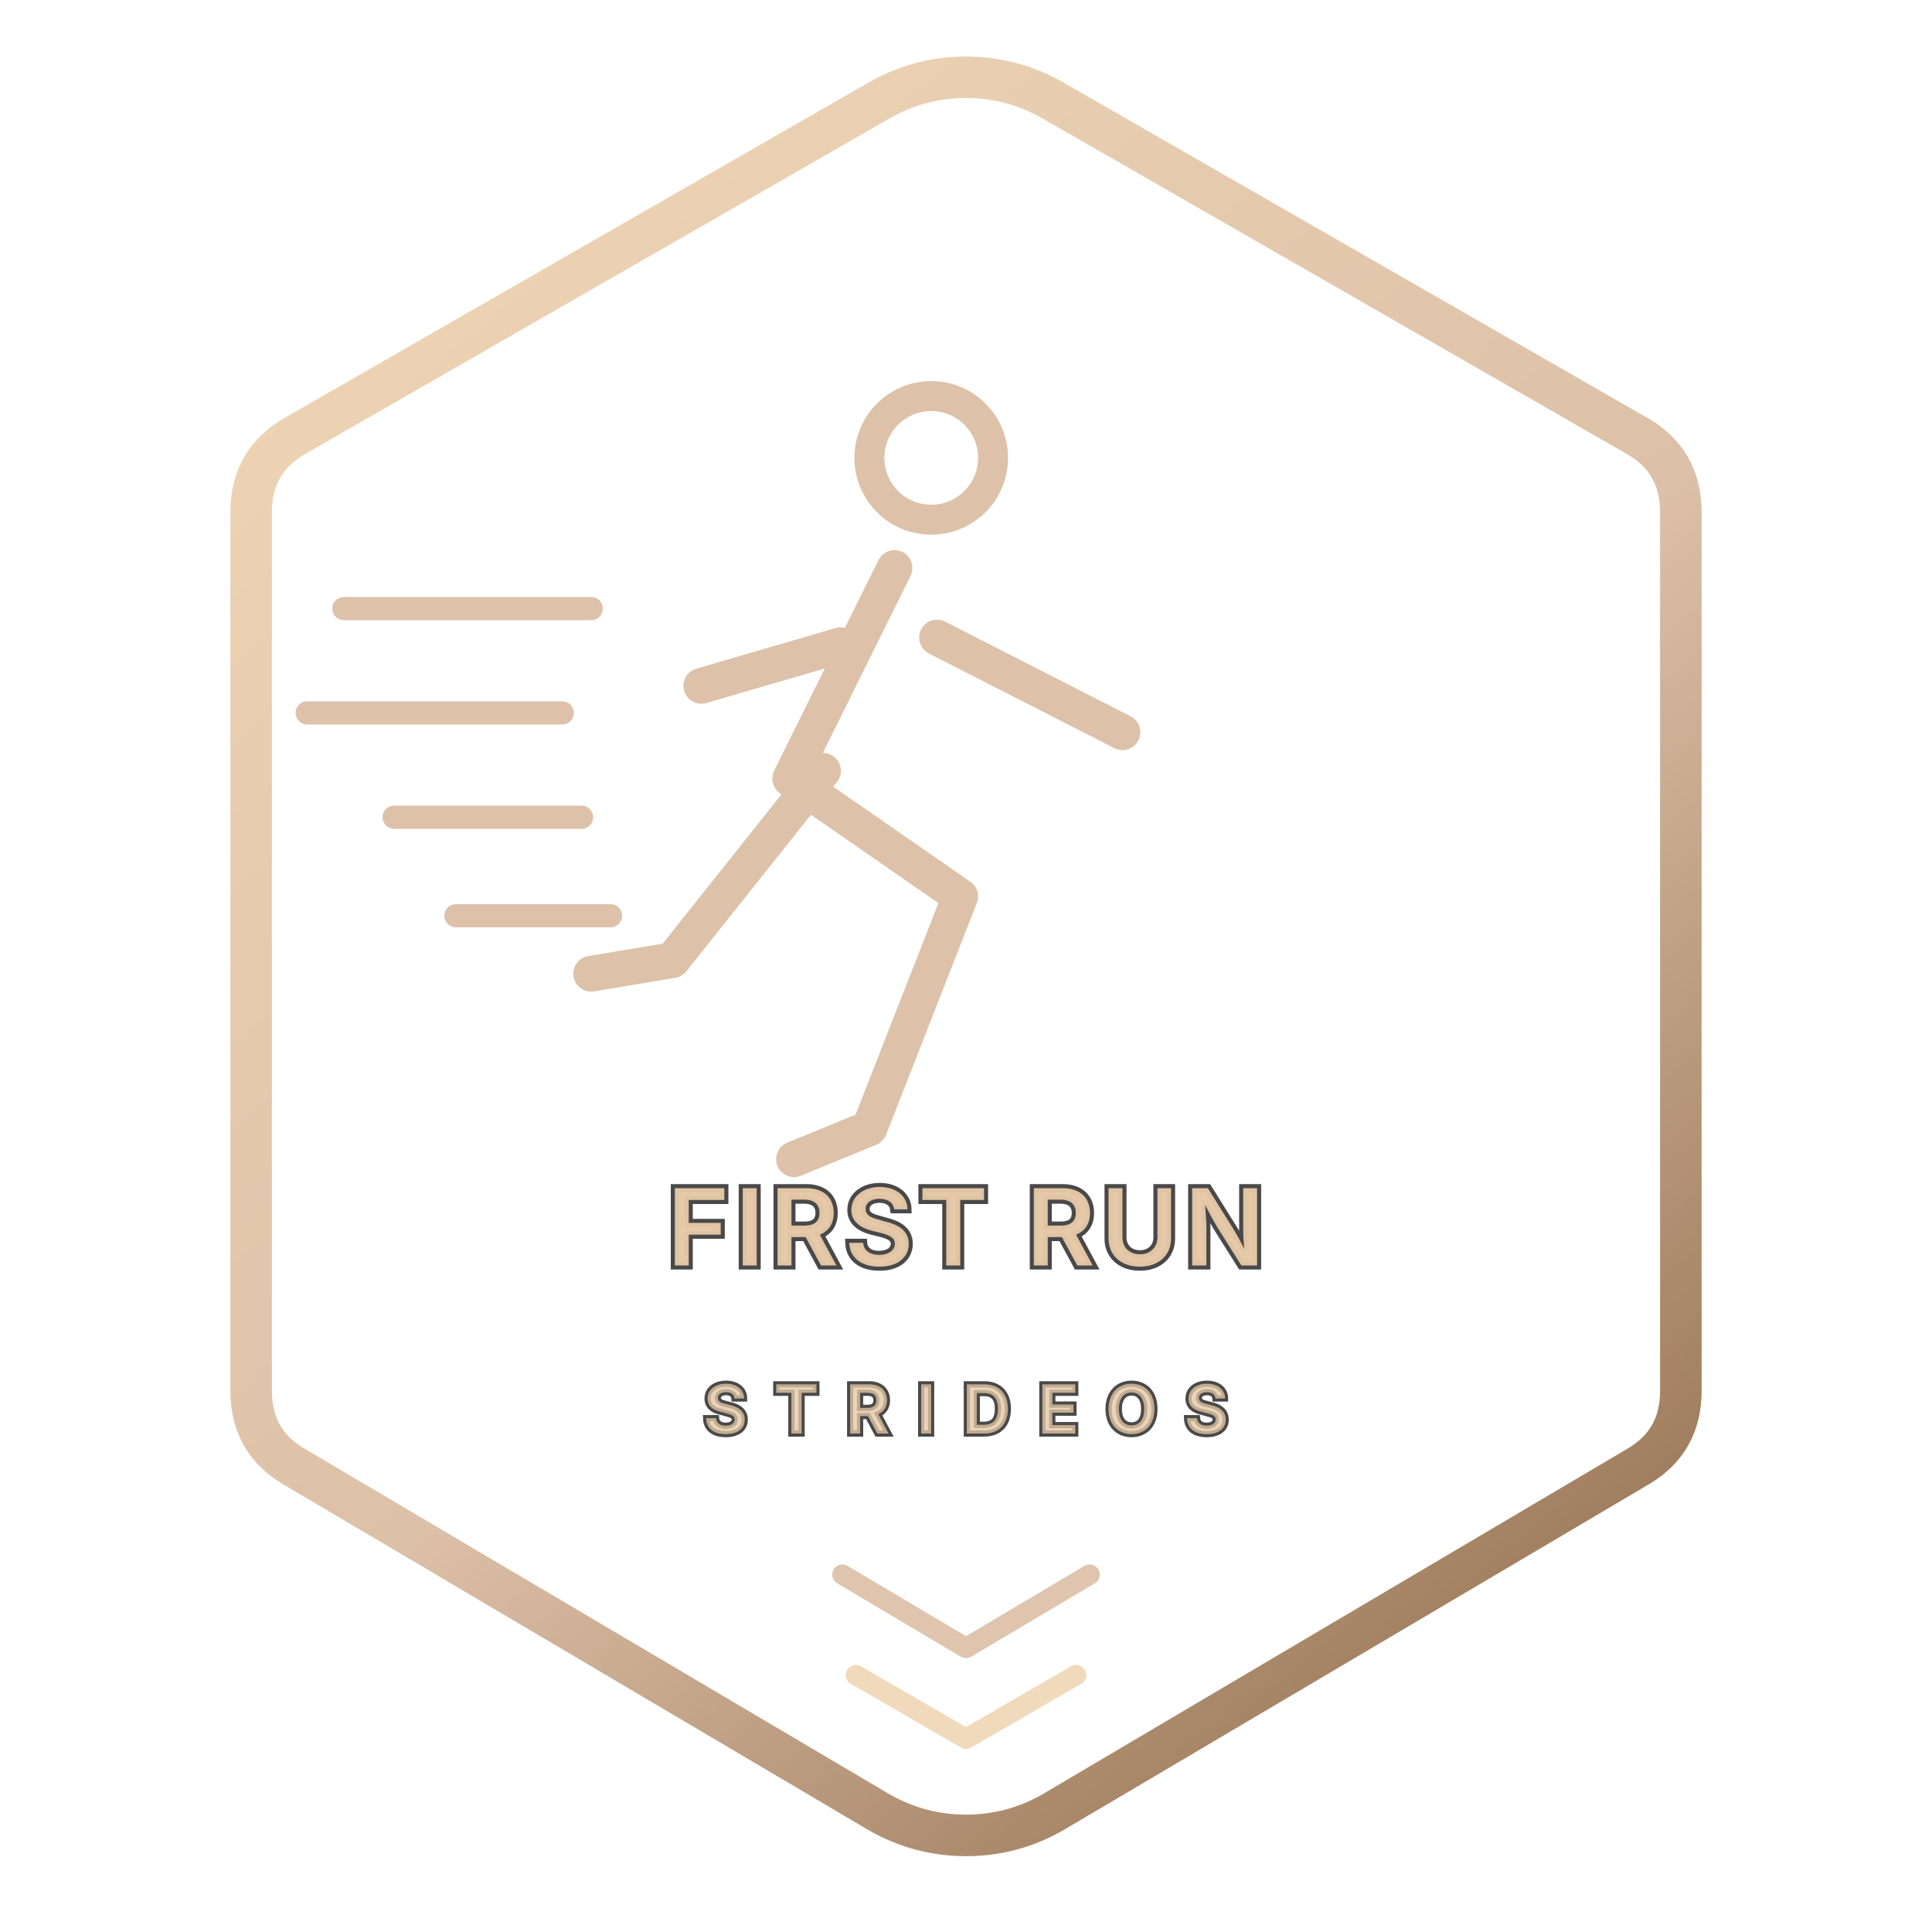
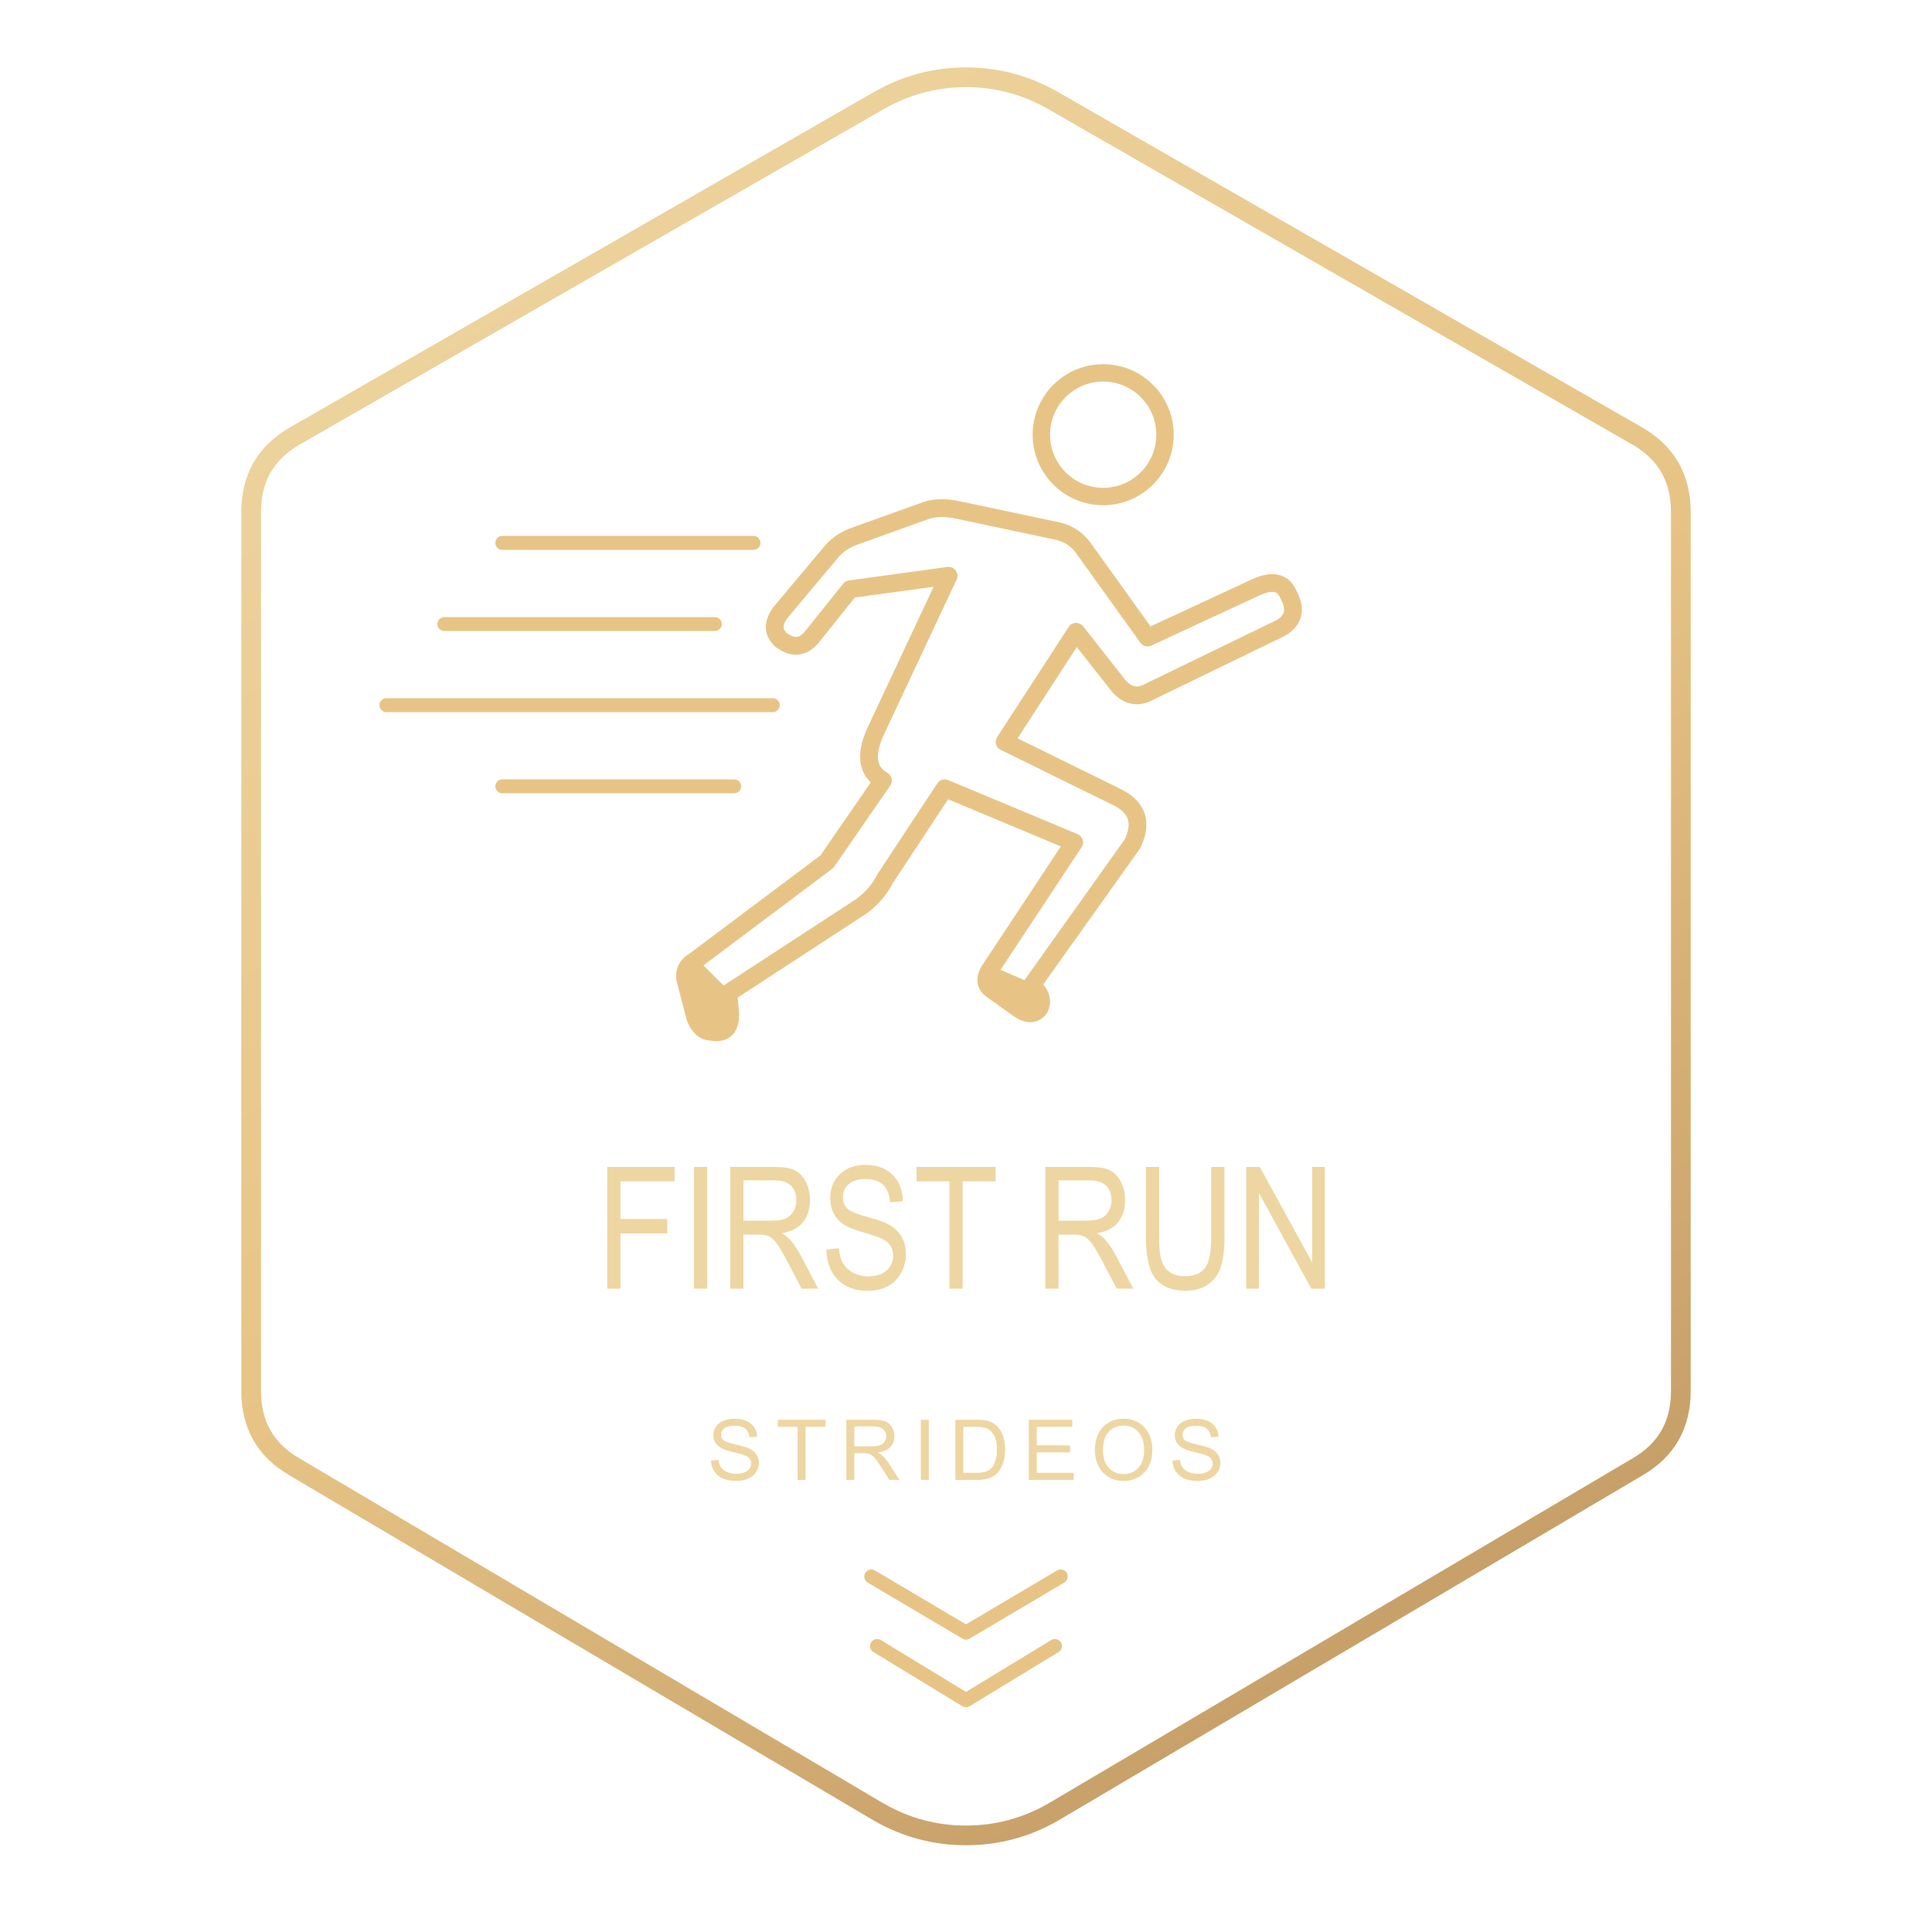
<svg xmlns="http://www.w3.org/2000/svg" width="100" height="100" viewBox="0 0 100 100" fill="none" role="img" aria-label="First Run achievement. Unlocked.">
  <defs>
-     <linearGradient id="firsts-first-run-transparent-edge" x1="14" y1="7" x2="86" y2="93" gradientUnits="userSpaceOnUse">
-       <stop offset="0" stop-color="#F0D7B6" />
-       <stop offset="0.54" stop-color="#DCC0A7" />
-       <stop offset="1" stop-color="#8D6847" />
+     <linearGradient id="firsts-first-run-transparent-edge" x1="20" y1="4" x2="80" y2="95" gradientUnits="userSpaceOnUse">
+       <stop stop-color="#EED6A2" />
+       <stop offset=".5" stop-color="#E7C486" />
+       <stop offset="1" stop-color="#BD9560" />
    </linearGradient>
-     <radialGradient id="firsts-first-run-transparent-glow" cx="0" cy="0" r="1" gradientUnits="userSpaceOnUse" gradientTransform="translate(50 42) rotate(90) scale(35 34)">
-       <stop offset="0" stop-color="#C79C70" stop-opacity="0.22" />
-       <stop offset="0.64" stop-color="#C79C70" stop-opacity="0.03" />
-       <stop offset="1" stop-color="#C79C70" stop-opacity="0" />
+     <radialGradient id="firsts-first-run-transparent-ambient">
+       <stop stop-color="#E7C486" stop-opacity=".025" />
+       <stop offset="1" stop-color="#E7C486" stop-opacity="0" />
    </radialGradient>
  </defs>
-   <path d="M50 4 Q52.4 4 54.5 5.2 L84.8 22.6 Q87 23.9 87 26.5 L87 72 Q87 74.6 84.8 75.9 L54.5 93.8 Q52.4 95 50 95 Q47.6 95 45.5 93.8 L15.2 75.9 Q13 74.6 13 72 L13 26.5 Q13 23.9 15.2 22.6 L45.5 5.2 Q47.6 4 50 4 Z" fill="none" stroke="#C79C70" stroke-width="4.2" stroke-linejoin="round" stroke-opacity="0" />
-   <path d="M50 4 Q52.4 4 54.5 5.2 L84.8 22.6 Q87 23.9 87 26.5 L87 72 Q87 74.6 84.8 75.9 L54.5 93.8 Q52.4 95 50 95 Q47.6 95 45.5 93.8 L15.2 75.9 Q13 74.6 13 72 L13 26.5 Q13 23.9 15.2 22.6 L45.5 5.2 Q47.6 4 50 4 Z" fill="transparent" fill-opacity="0" stroke="url(#firsts-first-run-transparent-edge)" stroke-width="2.15" stroke-linejoin="round" stroke-opacity="1" />
-   <ellipse cx="50" cy="38" rx="30" ry="26" fill="url(#firsts-first-run-transparent-glow)" opacity="0" />
-   <g>
-     <path d="M17.8 31.5 H30.6 M15.9 36.9 H29.1 M20.4 42.3 H30.1 M23.6 47.4 H31.6" fill="none" stroke="#DCC0A7" stroke-width="1.2" stroke-linecap="round" stroke-linejoin="round" stroke-opacity="0.98" />
-     <circle cx="48.2" cy="23.7" r="3.2" fill="none" stroke="#DCC0A7" stroke-width="1.55" stroke-linecap="round" stroke-linejoin="round" stroke-opacity="0.98" />
-     <path d="M46.3 29.4 L40.9 40.3 L49.7 46.4 M42.6 39.9 L34.8 49.7 L30.6 50.4 M49.7 46.4 L45 58.4 L41.1 60 M48.5 33 L58.1 37.9 M43.5 33.4 L36.3 35.5" fill="none" stroke="#DCC0A7" stroke-width="1.85" stroke-linecap="round" stroke-linejoin="round" stroke-opacity="0.98" />
+   <path d="M50 4 Q52.4 4 54.5 5.2 L84.8 22.6 Q87 23.9 87 26.5 L87 72 Q87 74.6 84.8 75.9 L54.5 93.8 Q52.4 95 50 95 Q47.6 95 45.5 93.8 L15.2 75.9 Q13 74.6 13 72 L13 26.5 Q13 23.9 15.2 22.6 L45.5 5.2 Q47.6 4 50 4 Z" fill="transparent" fill-opacity="0" stroke="url(#firsts-first-run-transparent-edge)" stroke-width="1.02" stroke-linejoin="round" />
+   <g data-glyph="outlined-runner" stroke="#E7C486" stroke-linecap="round" stroke-linejoin="round">
+     <path data-motion-lines="4" d="M26 28.1 H39 M23 32.3 H37 M20 36.5 H40 M26 40.7 H38" stroke-width=".72" />
+     <circle cx="57.1" cy="22.5" r="3.2" stroke-width=".9" />
+     <path data-body="continuous-silhouette" d="M48 26.4 Q48.7 26.2 49.6 26.4 L54.8 27.5 Q55.6 27.7 56.1 28.4 L59.4 33 L65 30.4 Q66.3 29.8 66.7 30.8 Q67.3 31.9 66.3 32.5 L59.5 35.8 Q58.6 36.3 57.9 35.5 L55.7 32.7 L52 38.4 L57.9 41.3 Q59.4 42.1 58.6 43.7 L53.4 51 Q54.1 51.6 53.8 52.2 Q53.4 52.7 52.7 52.2 L51.3 51.2 Q50.8 50.8 51.3 50.1 L55.6 43.6 L48.9 40.8 L45.8 45.5 Q45.4 46.3 44.6 46.9 L37.7 51.4 L37.8 52.5 Q37.8 53.6 36.8 53.4 Q36.3 53.4 36 52.7 L35.5 50.8 Q35.3 50.1 36 49.7 L42.8 44.6 L45.7 40.4 Q44.5 39.7 45.3 37.9 L49.1 29.8 L44 30.5 L42 33 Q41.3 33.8 40.4 33.1 Q39.8 32.5 40.4 31.7 L43 28.6 Q43.4 28.1 44.1 27.8 Z" stroke-width=".92" />
+     <path data-shoe="rear" d="M36 49.7 L37.7 51.4 L37.8 52.5 Q37.8 53.6 36.8 53.4 Q36.3 53.4 36 52.7 L35.5 50.8 Q35.3 50.1 36 49.7 Z" fill="#E7C486" stroke-width=".2" />
+     <path data-shoe="front" d="M51.3 50.1 L53.4 51 Q54.1 51.6 53.8 52.2 Q53.4 52.7 52.7 52.2 L51.3 51.2 Q50.8 50.8 51.3 50.1 Z" fill="#E7C486" stroke-width=".2" />
  </g>
-   <text x="50" y="65.5" text-anchor="middle" font-family="'Avenir Next', Inter, Arial, sans-serif" font-size="5.5" font-weight="600" letter-spacing="0.28" stroke="#030405" stroke-width="0.42" stroke-opacity="0.72" fill="none">FIRST RUN</text>
-   <text x="50" y="65.5" text-anchor="middle" font-family="'Avenir Next', Inter, Arial, sans-serif" font-size="5.5" font-weight="600" letter-spacing="0.28" fill="#E4C8A6" fill-opacity="0.97">FIRST RUN</text>
-   <text x="50" y="74.2" text-anchor="middle" font-family="'Avenir Next', Inter, Arial, sans-serif" font-size="3.5" font-weight="700" letter-spacing="1.38" stroke="#030405" stroke-width="0.32" stroke-opacity="0.72" fill="none">STRIDEOS</text>
-   <text x="50" y="74.2" text-anchor="middle" font-family="'Avenir Next', Inter, Arial, sans-serif" font-size="3.5" font-weight="700" letter-spacing="1.38" fill="#E4C8A6" fill-opacity="0.78">STRIDEOS</text>
-   <path d="M43.6 81.5 L50 85.3 L56.4 81.5" fill="none" stroke="#DCC0A7" stroke-width="1.05" stroke-linecap="round" stroke-linejoin="round" stroke-opacity="0.92" />
-   <path d="M44.3 86.7 L50 90 L55.7 86.7" fill="none" stroke="#F0D7B6" stroke-width="1.05" stroke-linecap="round" stroke-linejoin="round" stroke-opacity="0.92" />
+   <g data-title="First Run">
+     <path data-text="FIRST RUN" fill="#EED6A2" stroke="none" d="M31.431 66.7L31.431 60.401L34.917 60.401L34.917 61.144L32.114 61.144L32.114 63.095L34.538 63.095L34.538 63.839L32.114 63.839L32.114 66.7ZM35.921 66.7L35.921 60.401L36.605 60.401L36.605 66.7ZM37.795 66.7L37.795 60.401L40.086 60.401C40.563 60.401 40.917 60.46 41.145 60.577C41.372 60.694 41.559 60.89 41.705 61.163C41.851 61.437 41.924 61.754 41.924 62.114C41.924 62.591 41.8 62.977 41.553 63.272C41.305 63.567 40.945 63.754 40.473 63.833C40.664 63.948 40.81 64.064 40.91 64.183C41.113 64.424 41.292 64.691 41.447 64.985L42.35 66.7L41.49 66.7L40.803 65.39C40.536 64.877 40.334 64.532 40.197 64.354C40.062 64.176 39.93 64.057 39.803 63.995C39.676 63.934 39.498 63.903 39.268 63.903L38.479 63.903L38.479 66.7ZM38.479 63.181L39.947 63.181C40.269 63.181 40.512 63.143 40.678 63.065C40.844 62.987 40.976 62.866 41.072 62.7C41.17 62.534 41.219 62.34 41.219 62.12C41.219 61.801 41.125 61.551 40.939 61.37C40.753 61.188 40.477 61.097 40.111 61.097L38.479 61.097ZM42.774 64.677L43.419 64.608C43.454 64.955 43.532 65.225 43.653 65.419C43.775 65.612 43.949 65.767 44.175 65.884C44.401 66.001 44.656 66.06 44.94 66.06C45.348 66.06 45.664 65.96 45.888 65.761C46.113 65.562 46.226 65.303 46.226 64.985C46.226 64.799 46.185 64.637 46.103 64.499C46.021 64.36 45.898 64.246 45.733 64.157C45.569 64.067 45.213 63.942 44.665 63.782C44.178 63.639 43.831 63.495 43.624 63.349C43.418 63.203 43.258 63.018 43.144 62.792C43.029 62.567 42.972 62.312 42.972 62.028C42.972 61.52 43.136 61.104 43.466 60.78C43.795 60.456 44.24 60.294 44.8 60.294C45.183 60.294 45.518 60.37 45.806 60.522C46.095 60.674 46.318 60.891 46.478 61.175C46.636 61.458 46.722 61.791 46.733 62.175L46.075 62.235C46.041 61.825 45.919 61.522 45.708 61.325C45.497 61.127 45.201 61.028 44.821 61.028C44.433 61.028 44.138 61.115 43.935 61.288C43.731 61.461 43.63 61.686 43.63 61.96C43.63 62.215 43.704 62.413 43.853 62.554C44.002 62.694 44.337 62.836 44.858 62.979C45.369 63.119 45.727 63.241 45.933 63.345C46.248 63.505 46.485 63.716 46.646 63.978C46.807 64.239 46.888 64.553 46.888 64.917C46.888 65.278 46.803 65.606 46.634 65.903C46.464 66.2 46.234 66.426 45.944 66.581C45.654 66.734 45.304 66.812 44.894 66.812C44.254 66.812 43.744 66.62 43.364 66.237C42.985 65.854 42.789 65.333 42.774 64.677ZM49.144 66.7L49.144 61.144L47.44 61.144L47.44 60.401L51.536 60.401L51.536 61.144L49.827 61.144L49.827 66.7ZM54.106 66.7L54.106 60.401L56.397 60.401C56.875 60.401 57.228 60.46 57.456 60.577C57.683 60.694 57.87 60.89 58.016 61.163C58.162 61.437 58.235 61.754 58.235 62.114C58.235 62.591 58.111 62.977 57.864 63.272C57.616 63.567 57.256 63.754 56.784 63.833C56.975 63.948 57.121 64.064 57.221 64.183C57.424 64.424 57.603 64.691 57.758 64.985L58.661 66.7L57.801 66.7L57.114 65.39C56.847 64.877 56.645 64.532 56.508 64.354C56.373 64.176 56.241 64.057 56.114 63.995C55.987 63.934 55.809 63.903 55.579 63.903L54.79 63.903L54.79 66.7ZM54.79 63.181L56.258 63.181C56.58 63.181 56.823 63.143 56.989 63.065C57.155 62.987 57.287 62.866 57.383 62.7C57.481 62.534 57.53 62.34 57.53 62.12C57.53 61.801 57.437 61.551 57.25 61.37C57.064 61.188 56.788 61.097 56.422 61.097L54.79 61.097ZM62.69 60.401L63.378 60.401L63.378 64.04C63.378 64.651 63.318 65.151 63.2 65.542C63.082 65.933 62.865 66.241 62.552 66.468C62.238 66.694 61.839 66.808 61.354 66.808C60.672 66.808 60.161 66.604 59.821 66.198C59.482 65.791 59.313 65.071 59.313 64.04L59.313 60.401L59.997 60.401L59.997 64.036C59.997 64.606 60.041 65.02 60.13 65.274C60.218 65.528 60.363 65.723 60.565 65.856C60.767 65.989 61.013 66.056 61.304 66.056C61.791 66.056 62.144 65.918 62.362 65.644C62.581 65.369 62.69 64.833 62.69 64.036ZM64.504 66.7L64.504 60.401L65.205 60.401L67.92 65.347L67.92 60.401L68.574 60.401L68.574 66.7L67.873 66.7L65.162 61.749L65.162 66.7ZM30.825 58.467" />
+   </g>
+   <g data-wordmark="STRIDEOS">
+     <path data-text="STRIDEOS" fill="#EED6A2" stroke="none" d="M36.802 75.6L37.191 75.565C37.209 75.721 37.251 75.85 37.318 75.95C37.385 76.049 37.49 76.129 37.632 76.192C37.774 76.253 37.934 76.284 38.111 76.284C38.268 76.284 38.407 76.26 38.527 76.213C38.646 76.167 38.736 76.103 38.794 76.022C38.854 75.94 38.884 75.851 38.884 75.754C38.884 75.657 38.855 75.572 38.798 75.499C38.742 75.426 38.649 75.365 38.519 75.315C38.436 75.283 38.25 75.232 37.964 75.165C37.678 75.096 37.477 75.031 37.363 74.969C37.214 74.891 37.104 74.795 37.031 74.68C36.958 74.564 36.921 74.435 36.921 74.292C36.921 74.134 36.965 73.987 37.054 73.85C37.144 73.713 37.274 73.61 37.445 73.54C37.617 73.469 37.807 73.434 38.017 73.434C38.248 73.434 38.451 73.471 38.626 73.545C38.803 73.62 38.939 73.729 39.035 73.874C39.129 74.018 39.18 74.182 39.187 74.364L38.792 74.393C38.771 74.197 38.7 74.048 38.578 73.948C38.455 73.848 38.274 73.797 38.035 73.797C37.785 73.797 37.602 73.843 37.488 73.934C37.375 74.025 37.318 74.135 37.318 74.264C37.318 74.376 37.358 74.468 37.439 74.54C37.518 74.613 37.725 74.687 38.06 74.762C38.395 74.838 38.625 74.904 38.75 74.961C38.93 75.045 39.064 75.151 39.15 75.28C39.237 75.408 39.281 75.555 39.281 75.721C39.281 75.887 39.233 76.043 39.138 76.19C39.043 76.336 38.906 76.45 38.728 76.532C38.551 76.612 38.352 76.653 38.13 76.653C37.848 76.653 37.611 76.612 37.421 76.53C37.231 76.448 37.082 76.325 36.972 76.161C36.864 75.996 36.807 75.809 36.802 75.6ZM41.285 76.6L41.285 73.854L40.26 73.854L40.26 73.487L42.729 73.487L42.729 73.854L41.697 73.854L41.697 76.6ZM43.807 76.6L43.807 73.487L45.188 73.487C45.465 73.487 45.676 73.515 45.821 73.571C45.965 73.627 46.081 73.726 46.167 73.868C46.253 74.008 46.297 74.165 46.297 74.336C46.297 74.557 46.226 74.743 46.083 74.895C45.939 75.046 45.718 75.143 45.418 75.184C45.528 75.236 45.611 75.288 45.668 75.338C45.788 75.449 45.902 75.587 46.01 75.752L46.551 76.6L46.034 76.6L45.622 75.952C45.5 75.766 45.401 75.623 45.323 75.524C45.246 75.425 45.176 75.356 45.114 75.317C45.052 75.277 44.99 75.249 44.926 75.233C44.879 75.223 44.803 75.217 44.698 75.217L44.219 75.217L44.219 76.6ZM44.219 74.86L45.104 74.86C45.292 74.86 45.44 74.841 45.545 74.803C45.652 74.764 45.733 74.702 45.788 74.616C45.843 74.53 45.872 74.437 45.872 74.336C45.872 74.189 45.818 74.068 45.711 73.973C45.604 73.878 45.436 73.831 45.206 73.831L44.219 73.831ZM47.663 76.6L47.663 73.487L48.075 73.487L48.075 76.6ZM49.451 76.6L49.451 73.487L50.523 73.487C50.766 73.487 50.95 73.502 51.078 73.532C51.256 73.572 51.409 73.646 51.535 73.754C51.699 73.893 51.821 74.07 51.902 74.286C51.984 74.502 52.025 74.749 52.025 75.026C52.025 75.263 51.997 75.473 51.941 75.655C51.887 75.837 51.815 75.988 51.729 76.108C51.643 76.228 51.548 76.322 51.445 76.391C51.344 76.46 51.22 76.512 51.074 76.547C50.93 76.583 50.763 76.6 50.574 76.6ZM49.863 76.233L50.527 76.233C50.733 76.233 50.894 76.214 51.01 76.176C51.127 76.137 51.221 76.083 51.291 76.014C51.389 75.917 51.464 75.785 51.518 75.62C51.572 75.455 51.6 75.254 51.6 75.02C51.6 74.695 51.546 74.445 51.439 74.27C51.333 74.094 51.203 73.977 51.051 73.918C50.94 73.875 50.762 73.854 50.518 73.854L49.863 73.854ZM53.25 76.6L53.25 73.487L55.502 73.487L55.502 73.854L53.663 73.854L53.663 74.807L55.385 74.807L55.385 75.172L53.663 75.172L53.663 76.233L55.575 76.233L55.575 76.6ZM56.669 75.084C56.669 74.568 56.808 74.164 57.085 73.872C57.362 73.579 57.72 73.432 58.159 73.432C58.447 73.432 58.706 73.501 58.937 73.639C59.167 73.776 59.343 73.967 59.464 74.213C59.585 74.458 59.646 74.736 59.646 75.047C59.646 75.364 59.582 75.646 59.454 75.895C59.326 76.144 59.146 76.333 58.913 76.461C58.68 76.589 58.428 76.653 58.157 76.653C57.864 76.653 57.602 76.583 57.37 76.442C57.14 76.3 56.965 76.107 56.847 75.862C56.728 75.616 56.669 75.357 56.669 75.084ZM57.093 75.09C57.093 75.465 57.193 75.761 57.396 75.977C57.597 76.193 57.851 76.301 58.155 76.301C58.465 76.301 58.72 76.193 58.921 75.975C59.121 75.756 59.222 75.447 59.222 75.045C59.222 74.792 59.179 74.57 59.093 74.381C59.007 74.193 58.881 74.046 58.716 73.942C58.552 73.838 58.367 73.786 58.161 73.786C57.869 73.786 57.618 73.886 57.407 74.086C57.197 74.287 57.093 74.622 57.093 75.09ZM60.687 75.6L61.076 75.565C61.094 75.721 61.136 75.85 61.203 75.95C61.27 76.049 61.375 76.129 61.517 76.192C61.659 76.253 61.818 76.284 61.996 76.284C62.153 76.284 62.292 76.26 62.412 76.213C62.531 76.167 62.621 76.103 62.679 76.022C62.739 75.94 62.769 75.851 62.769 75.754C62.769 75.657 62.74 75.572 62.683 75.499C62.627 75.426 62.534 75.365 62.404 75.315C62.32 75.283 62.135 75.232 61.849 75.165C61.562 75.096 61.362 75.031 61.248 74.969C61.099 74.891 60.988 74.795 60.916 74.68C60.842 74.564 60.806 74.435 60.806 74.292C60.806 74.134 60.85 73.987 60.939 73.85C61.029 73.713 61.159 73.61 61.33 73.54C61.501 73.469 61.692 73.434 61.902 73.434C62.132 73.434 62.335 73.471 62.511 73.545C62.688 73.62 62.824 73.729 62.919 73.874C63.014 74.018 63.065 74.182 63.072 74.364L62.677 74.393C62.656 74.197 62.584 74.048 62.462 73.948C62.34 73.848 62.159 73.797 61.919 73.797C61.669 73.797 61.487 73.843 61.373 73.934C61.259 74.025 61.203 74.135 61.203 74.264C61.203 74.376 61.243 74.468 61.324 74.54C61.403 74.613 61.61 74.687 61.945 74.762C62.279 74.838 62.509 74.904 62.634 74.961C62.815 75.045 62.949 75.151 63.035 75.28C63.122 75.408 63.166 75.555 63.166 75.721C63.166 75.887 63.118 76.043 63.023 76.19C62.928 76.336 62.791 76.45 62.613 76.532C62.436 76.612 62.236 76.653 62.015 76.653C61.732 76.653 61.496 76.612 61.306 76.53C61.116 76.448 60.966 76.325 60.857 76.161C60.749 75.996 60.692 75.809 60.687 75.6ZM36.607 72.662" />
+   </g>
+   <path data-chevrons="2" d="M45.1 81.6 L50 84.5 L54.9 81.6 M45.4 85.2 L50 88 L54.6 85.2" stroke="#E7C486" stroke-width=".73" stroke-linecap="round" stroke-linejoin="round" />
</svg>
